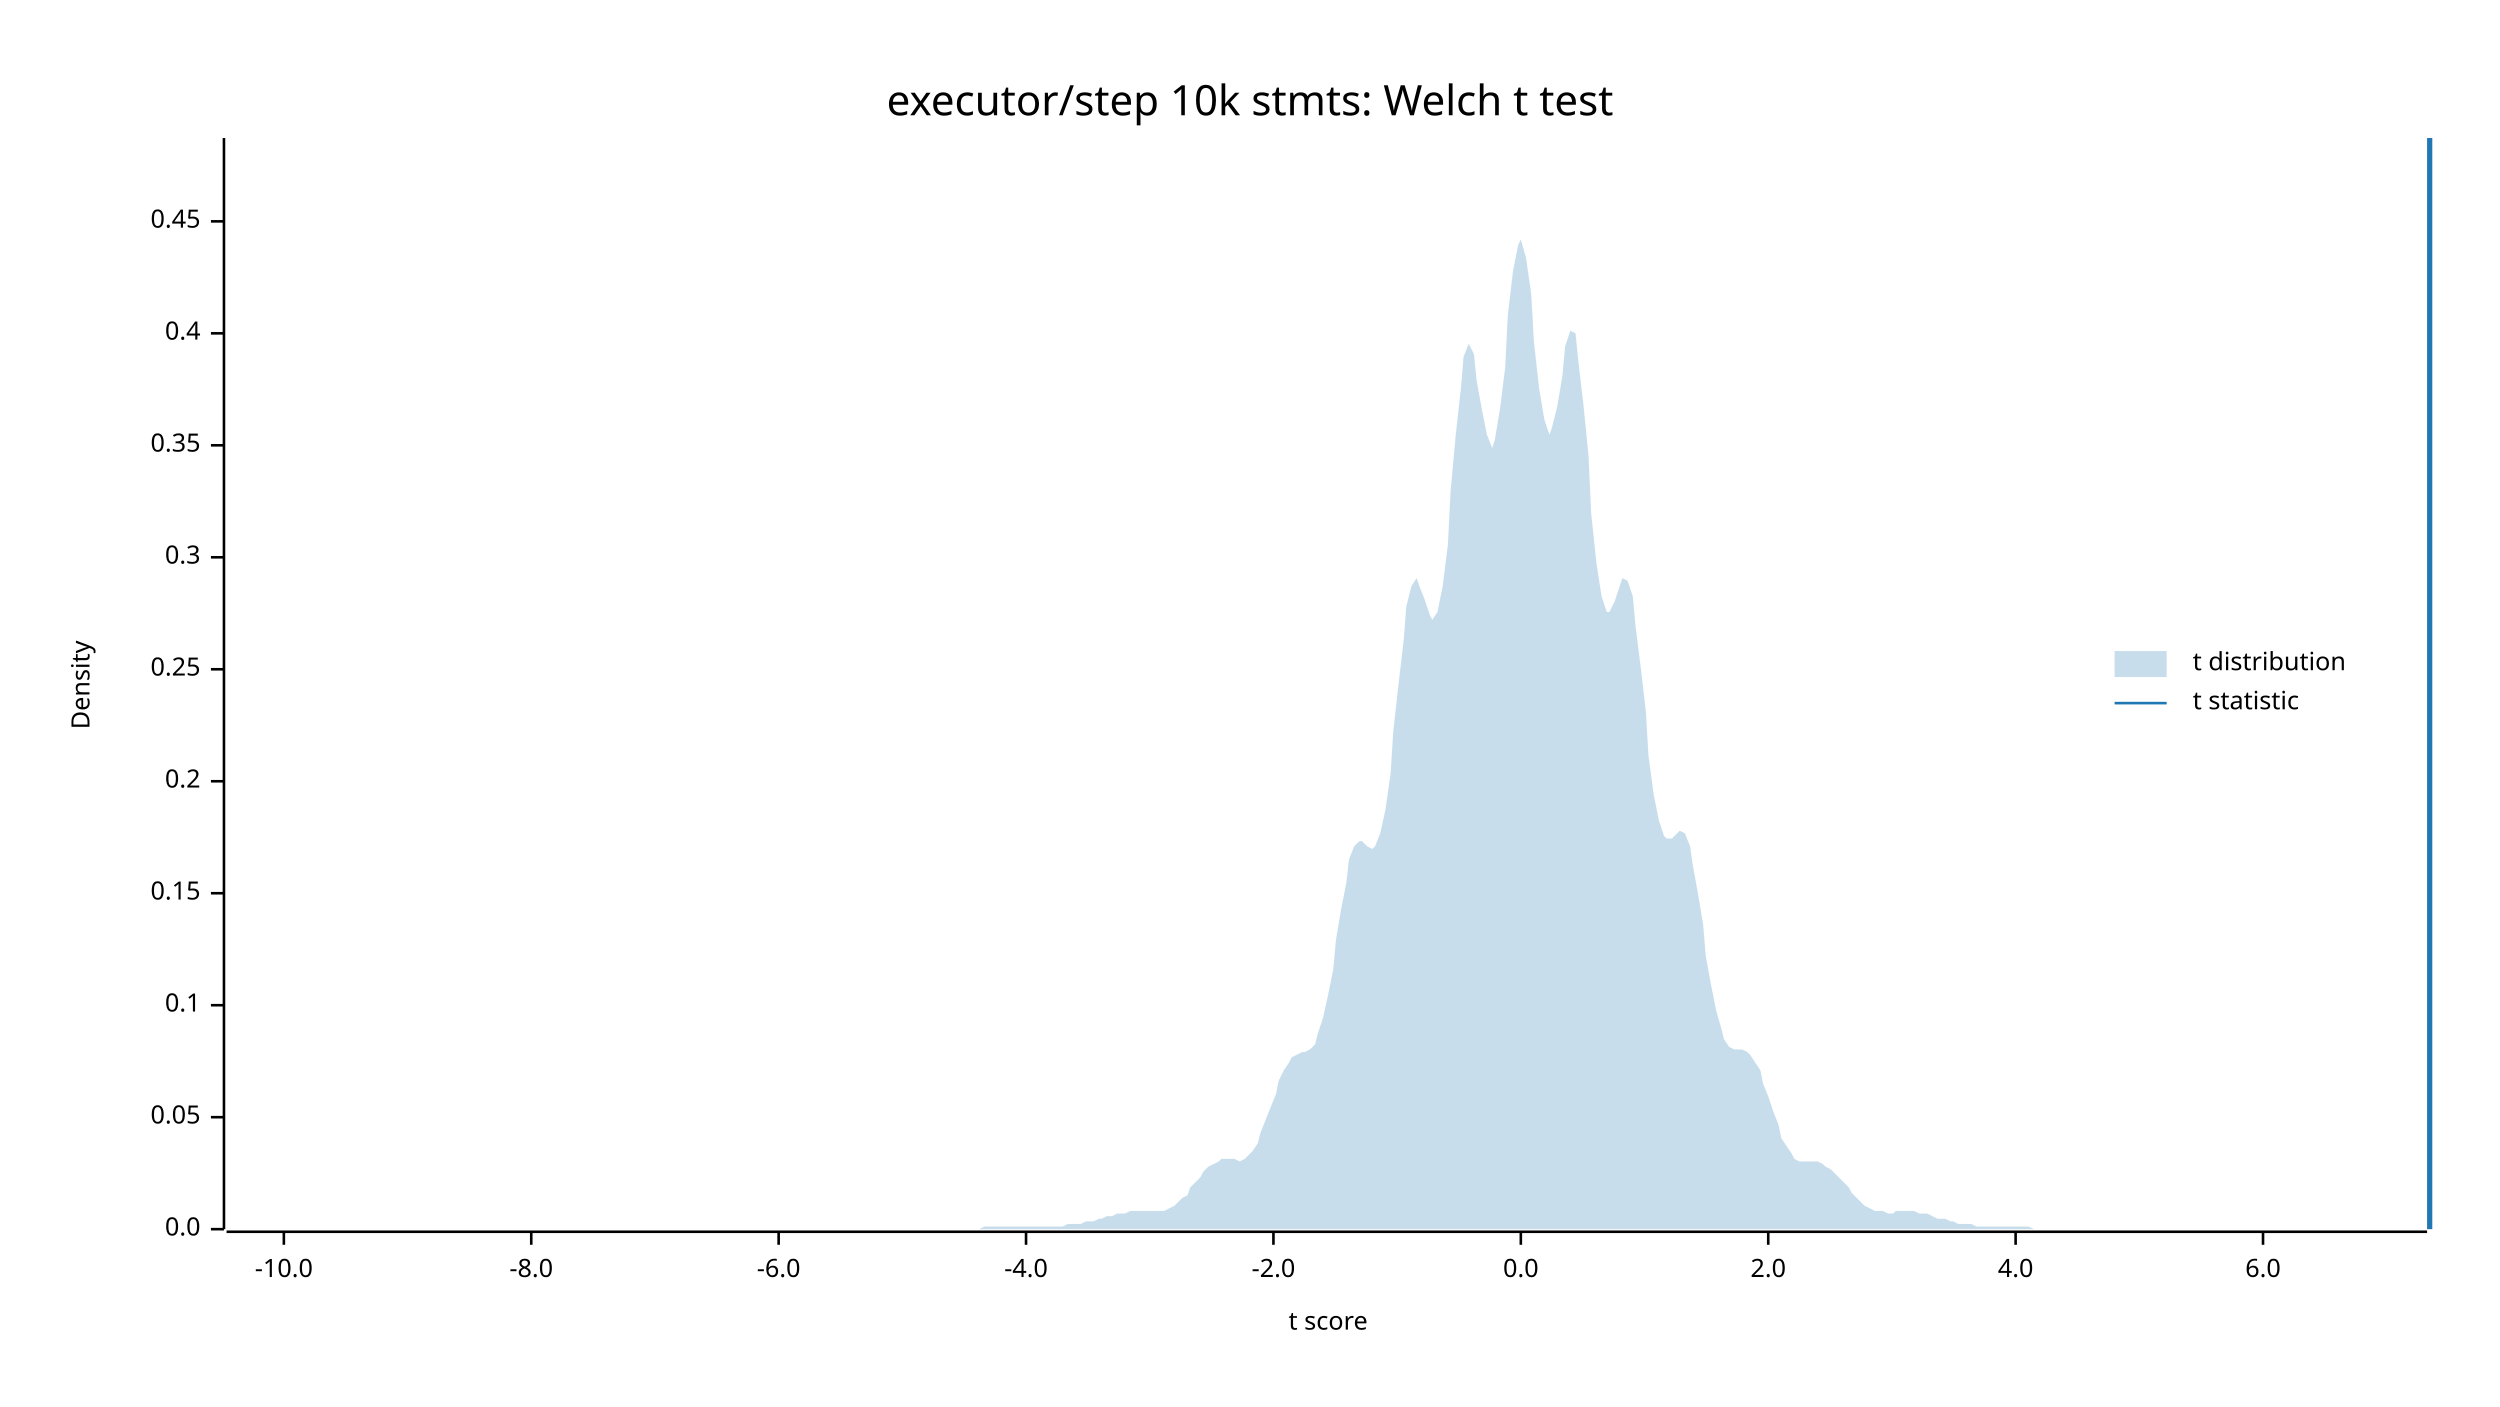
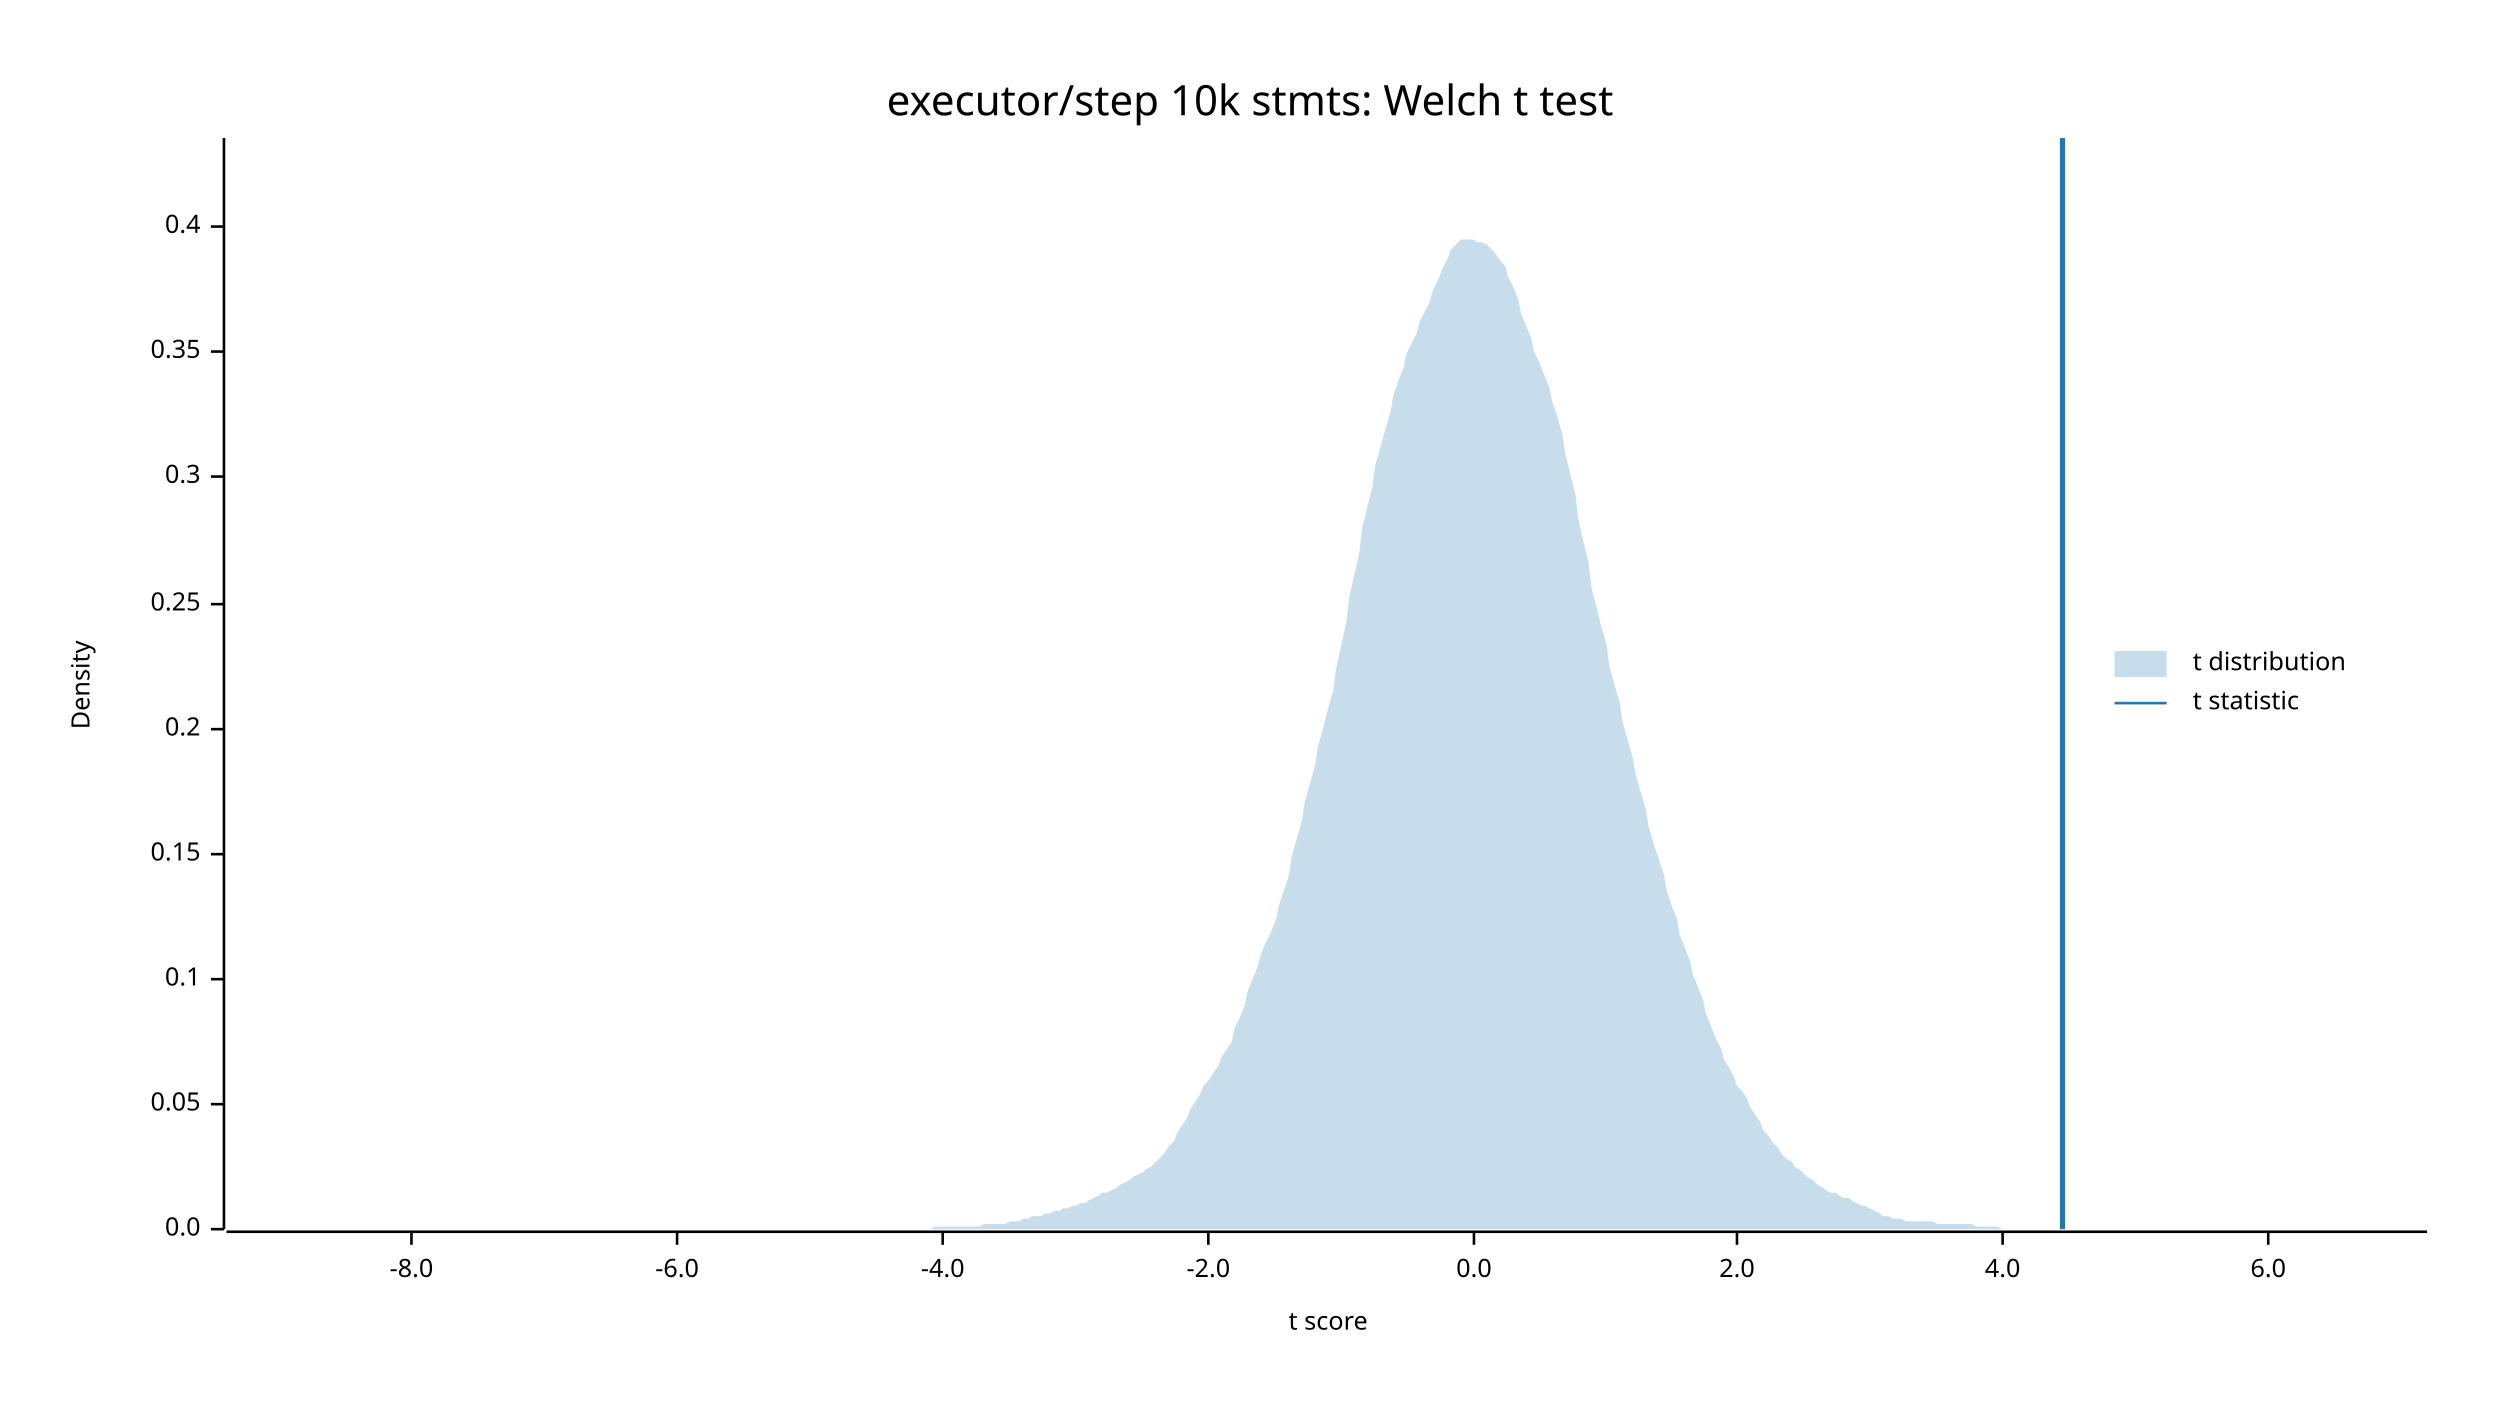
<svg xmlns="http://www.w3.org/2000/svg" width="960" height="540" viewBox="0 0 960 540">
  <text x="480" y="32" dy="0.76em" text-anchor="middle" font-family="sans-serif" font-size="16.129" opacity="1" fill="#000000">
executor/step 10k stmts: Welch t test
</text>
  <text x="27" y="263" dy="0.76em" text-anchor="middle" font-family="sans-serif" font-size="9.677" opacity="1" fill="#000000" transform="rotate(270, 27, 263)">
Density
</text>
  <text x="510" y="513" dy="-0.5ex" text-anchor="middle" font-family="sans-serif" font-size="9.677" opacity="1" fill="#000000">
t score
</text>
  <polyline fill="none" opacity="1" stroke="#000000" stroke-width="1" points="86,53 86,472 " />
  <text x="77" y="472" dy="0.5ex" text-anchor="end" font-family="sans-serif" font-size="9.677" opacity="1" fill="#000000">
0.0
</text>
  <polyline fill="none" opacity="1" stroke="#000000" stroke-width="1" points="81,472 86,472 " />
-   <text x="77" y="429" dy="0.5ex" text-anchor="end" font-family="sans-serif" font-size="9.677" opacity="1" fill="#000000">
+   <text x="77" y="424" dy="0.5ex" text-anchor="end" font-family="sans-serif" font-size="9.677" opacity="1" fill="#000000">
0.05
</text>
-   <polyline fill="none" opacity="1" stroke="#000000" stroke-width="1" points="81,429 86,429 " />
-   <text x="77" y="386" dy="0.5ex" text-anchor="end" font-family="sans-serif" font-size="9.677" opacity="1" fill="#000000">
+   <polyline fill="none" opacity="1" stroke="#000000" stroke-width="1" points="81,424 86,424 " />
+   <text x="77" y="376" dy="0.5ex" text-anchor="end" font-family="sans-serif" font-size="9.677" opacity="1" fill="#000000">
0.1
</text>
-   <polyline fill="none" opacity="1" stroke="#000000" stroke-width="1" points="81,386 86,386 " />
-   <text x="77" y="343" dy="0.5ex" text-anchor="end" font-family="sans-serif" font-size="9.677" opacity="1" fill="#000000">
+   <polyline fill="none" opacity="1" stroke="#000000" stroke-width="1" points="81,376 86,376 " />
+   <text x="77" y="328" dy="0.5ex" text-anchor="end" font-family="sans-serif" font-size="9.677" opacity="1" fill="#000000">
0.15
</text>
-   <polyline fill="none" opacity="1" stroke="#000000" stroke-width="1" points="81,343 86,343 " />
-   <text x="77" y="300" dy="0.5ex" text-anchor="end" font-family="sans-serif" font-size="9.677" opacity="1" fill="#000000">
+   <polyline fill="none" opacity="1" stroke="#000000" stroke-width="1" points="81,328 86,328 " />
+   <text x="77" y="280" dy="0.5ex" text-anchor="end" font-family="sans-serif" font-size="9.677" opacity="1" fill="#000000">
0.2
</text>
-   <polyline fill="none" opacity="1" stroke="#000000" stroke-width="1" points="81,300 86,300 " />
-   <text x="77" y="257" dy="0.5ex" text-anchor="end" font-family="sans-serif" font-size="9.677" opacity="1" fill="#000000">
+   <polyline fill="none" opacity="1" stroke="#000000" stroke-width="1" points="81,280 86,280 " />
+   <text x="77" y="232" dy="0.5ex" text-anchor="end" font-family="sans-serif" font-size="9.677" opacity="1" fill="#000000">
0.25
</text>
-   <polyline fill="none" opacity="1" stroke="#000000" stroke-width="1" points="81,257 86,257 " />
-   <text x="77" y="214" dy="0.5ex" text-anchor="end" font-family="sans-serif" font-size="9.677" opacity="1" fill="#000000">
+   <polyline fill="none" opacity="1" stroke="#000000" stroke-width="1" points="81,232 86,232 " />
+   <text x="77" y="183" dy="0.5ex" text-anchor="end" font-family="sans-serif" font-size="9.677" opacity="1" fill="#000000">
0.3
</text>
-   <polyline fill="none" opacity="1" stroke="#000000" stroke-width="1" points="81,214 86,214 " />
-   <text x="77" y="171" dy="0.5ex" text-anchor="end" font-family="sans-serif" font-size="9.677" opacity="1" fill="#000000">
+   <polyline fill="none" opacity="1" stroke="#000000" stroke-width="1" points="81,183 86,183 " />
+   <text x="77" y="135" dy="0.5ex" text-anchor="end" font-family="sans-serif" font-size="9.677" opacity="1" fill="#000000">
0.35
</text>
-   <polyline fill="none" opacity="1" stroke="#000000" stroke-width="1" points="81,171 86,171 " />
-   <text x="77" y="128" dy="0.5ex" text-anchor="end" font-family="sans-serif" font-size="9.677" opacity="1" fill="#000000">
+   <polyline fill="none" opacity="1" stroke="#000000" stroke-width="1" points="81,135 86,135 " />
+   <text x="77" y="87" dy="0.5ex" text-anchor="end" font-family="sans-serif" font-size="9.677" opacity="1" fill="#000000">
0.4
</text>
-   <polyline fill="none" opacity="1" stroke="#000000" stroke-width="1" points="81,128 86,128 " />
-   <text x="77" y="85" dy="0.5ex" text-anchor="end" font-family="sans-serif" font-size="9.677" opacity="1" fill="#000000">
- 0.45
- </text>
-   <polyline fill="none" opacity="1" stroke="#000000" stroke-width="1" points="81,85 86,85 " />
+   <polyline fill="none" opacity="1" stroke="#000000" stroke-width="1" points="81,87 86,87 " />
  <polyline fill="none" opacity="1" stroke="#000000" stroke-width="1" points="87,473 932,473 " />
-   <text x="109" y="483" dy="0.76em" text-anchor="middle" font-family="sans-serif" font-size="9.677" opacity="1" fill="#000000">
- -10.0
- </text>
-   <polyline fill="none" opacity="1" stroke="#000000" stroke-width="1" points="109,473 109,478 " />
-   <text x="204" y="483" dy="0.76em" text-anchor="middle" font-family="sans-serif" font-size="9.677" opacity="1" fill="#000000">
+   <text x="158" y="483" dy="0.76em" text-anchor="middle" font-family="sans-serif" font-size="9.677" opacity="1" fill="#000000">
-8.0
</text>
-   <polyline fill="none" opacity="1" stroke="#000000" stroke-width="1" points="204,473 204,478 " />
-   <text x="299" y="483" dy="0.76em" text-anchor="middle" font-family="sans-serif" font-size="9.677" opacity="1" fill="#000000">
+   <polyline fill="none" opacity="1" stroke="#000000" stroke-width="1" points="158,473 158,478 " />
+   <text x="260" y="483" dy="0.76em" text-anchor="middle" font-family="sans-serif" font-size="9.677" opacity="1" fill="#000000">
-6.0
</text>
-   <polyline fill="none" opacity="1" stroke="#000000" stroke-width="1" points="299,473 299,478 " />
-   <text x="394" y="483" dy="0.76em" text-anchor="middle" font-family="sans-serif" font-size="9.677" opacity="1" fill="#000000">
+   <polyline fill="none" opacity="1" stroke="#000000" stroke-width="1" points="260,473 260,478 " />
+   <text x="362" y="483" dy="0.76em" text-anchor="middle" font-family="sans-serif" font-size="9.677" opacity="1" fill="#000000">
-4.0
</text>
-   <polyline fill="none" opacity="1" stroke="#000000" stroke-width="1" points="394,473 394,478 " />
-   <text x="489" y="483" dy="0.76em" text-anchor="middle" font-family="sans-serif" font-size="9.677" opacity="1" fill="#000000">
+   <polyline fill="none" opacity="1" stroke="#000000" stroke-width="1" points="362,473 362,478 " />
+   <text x="464" y="483" dy="0.76em" text-anchor="middle" font-family="sans-serif" font-size="9.677" opacity="1" fill="#000000">
-2.0
</text>
-   <polyline fill="none" opacity="1" stroke="#000000" stroke-width="1" points="489,473 489,478 " />
-   <text x="584" y="483" dy="0.76em" text-anchor="middle" font-family="sans-serif" font-size="9.677" opacity="1" fill="#000000">
+   <polyline fill="none" opacity="1" stroke="#000000" stroke-width="1" points="464,473 464,478 " />
+   <text x="566" y="483" dy="0.76em" text-anchor="middle" font-family="sans-serif" font-size="9.677" opacity="1" fill="#000000">
0.0
</text>
-   <polyline fill="none" opacity="1" stroke="#000000" stroke-width="1" points="584,473 584,478 " />
-   <text x="679" y="483" dy="0.76em" text-anchor="middle" font-family="sans-serif" font-size="9.677" opacity="1" fill="#000000">
+   <polyline fill="none" opacity="1" stroke="#000000" stroke-width="1" points="566,473 566,478 " />
+   <text x="667" y="483" dy="0.76em" text-anchor="middle" font-family="sans-serif" font-size="9.677" opacity="1" fill="#000000">
2.0
</text>
-   <polyline fill="none" opacity="1" stroke="#000000" stroke-width="1" points="679,473 679,478 " />
-   <text x="774" y="483" dy="0.76em" text-anchor="middle" font-family="sans-serif" font-size="9.677" opacity="1" fill="#000000">
+   <polyline fill="none" opacity="1" stroke="#000000" stroke-width="1" points="667,473 667,478 " />
+   <text x="769" y="483" dy="0.76em" text-anchor="middle" font-family="sans-serif" font-size="9.677" opacity="1" fill="#000000">
4.0
</text>
-   <polyline fill="none" opacity="1" stroke="#000000" stroke-width="1" points="774,473 774,478 " />
-   <text x="869" y="483" dy="0.76em" text-anchor="middle" font-family="sans-serif" font-size="9.677" opacity="1" fill="#000000">
+   <polyline fill="none" opacity="1" stroke="#000000" stroke-width="1" points="769,473 769,478 " />
+   <text x="871" y="483" dy="0.76em" text-anchor="middle" font-family="sans-serif" font-size="9.677" opacity="1" fill="#000000">
6.0
</text>
-   <polyline fill="none" opacity="1" stroke="#000000" stroke-width="1" points="869,473 869,478 " />
-   <polygon opacity="0.25" fill="#1F78B4" points="87,472 88,472 90,472 92,472 93,472 95,472 97,472 98,472 100,472 102,472 103,472 105,472 107,472 109,472 110,472 112,472 114,472 115,472 117,472 119,472 120,472 122,472 124,472 125,472 127,472 129,472 131,472 132,472 134,472 136,472 137,472 139,472 141,472 142,472 144,472 146,472 147,472 149,472 151,472 153,472 154,472 156,472 158,472 159,472 161,472 163,472 164,472 166,472 168,472 169,472 171,472 173,472 175,472 176,472 178,472 180,472 181,472 183,472 185,472 186,472 188,472 190,472 191,472 193,472 195,472 197,472 198,472 200,472 202,472 203,472 205,472 207,472 208,472 210,472 212,472 214,472 215,472 217,472 219,472 220,472 222,472 224,472 225,472 227,472 229,472 230,472 232,472 234,472 236,472 237,472 239,472 241,472 242,472 244,472 246,472 247,472 249,472 251,472 252,472 254,472 256,472 258,472 259,472 261,472 263,472 264,472 266,472 268,472 269,472 271,472 273,472 274,472 276,472 278,472 280,472 281,472 283,472 285,472 286,472 288,472 290,472 291,472 293,472 295,472 296,472 298,472 300,472 302,472 303,472 305,472 307,472 308,472 310,472 312,472 313,472 315,472 317,472 318,472 320,472 322,472 324,472 325,472 327,472 329,472 330,472 332,472 334,472 335,472 337,472 339,472 341,472 342,472 344,472 346,472 347,472 349,472 351,472 352,472 354,472 356,472 357,472 359,472 361,472 363,472 364,472 366,472 368,472 369,472 371,472 373,472 374,472 376,472 378,471 379,471 381,471 383,471 385,471 386,471 388,471 390,471 391,471 393,471 395,471 396,471 398,471 400,471 401,471 403,471 405,471 407,471 408,471 410,470 412,470 413,470 415,470 417,469 418,469 420,469 422,468 423,468 425,467 427,467 429,466 430,466 432,466 434,465 435,465 437,465 439,465 440,465 442,465 444,465 445,465 447,465 449,464 451,463 452,462 454,460 456,459 457,456 459,454 461,452 462,450 464,448 466,447 468,446 469,445 471,445 473,445 474,445 476,446 478,445 479,444 481,442 483,439 484,435 486,430 488,425 490,420 491,415 493,411 495,408 496,406 498,405 500,404 501,404 503,403 505,401 506,397 508,391 510,382 512,372 513,361 515,349 517,339 518,330 520,325 522,323 523,323 525,325 527,326 528,325 530,320 532,311 534,297 535,281 537,263 539,246 540,233 542,225 544,222 545,225 547,230 549,236 550,238 552,235 554,225 556,209 557,189 559,167 561,149 562,137 564,132 566,136 567,146 569,157 571,167 573,172 574,169 576,157 578,141 579,121 581,104 583,94 584,92 586,99 588,113 589,131 591,149 593,161 595,167 596,164 598,156 600,144 601,133 603,127 605,128 606,138 608,155 610,175 611,197 613,216 615,229 617,235 618,235 620,231 622,225 623,222 625,223 627,229 628,240 630,256 632,273 633,290 635,305 637,315 639,321 640,322 642,322 644,320 645,319 647,320 649,325 650,332 652,343 654,355 655,367 657,378 659,388 661,395 662,399 664,402 666,403 667,403 669,403 671,404 672,405 674,408 676,411 677,416 679,421 681,427 683,432 684,437 686,440 688,443 689,445 691,446 693,446 694,446 696,446 698,446 700,447 701,448 703,449 705,451 706,452 708,454 710,456 711,458 713,460 715,462 716,463 718,464 720,465 722,465 723,465 725,466 727,466 728,465 730,465 732,465 733,465 735,465 737,466 738,466 740,466 742,467 744,468 745,468 747,468 749,469 750,469 752,470 754,470 755,470 757,470 759,471 760,471 762,471 764,471 766,471 767,471 769,471 771,471 772,471 774,471 776,471 777,471 779,471 781,472 782,472 784,472 786,472 788,472 789,472 791,472 793,472 794,472 796,472 798,472 799,472 801,472 803,472 804,472 806,472 808,472 810,472 811,472 813,472 815,472 816,472 818,472 820,472 821,472 823,472 825,472 827,472 828,472 830,472 832,472 833,472 835,472 837,472 838,472 840,472 842,472 843,472 845,472 847,472 849,472 850,472 852,472 854,472 855,472 857,472 859,472 860,472 862,472 864,472 865,472 867,472 869,472 871,472 872,472 874,472 876,472 877,472 879,472 881,472 882,472 884,472 886,472 887,472 889,472 891,472 893,472 894,472 896,472 898,472 899,472 901,472 903,472 904,472 906,472 908,472 909,472 911,472 913,472 915,472 916,472 918,472 920,472 921,472 923,472 925,472 926,472 928,472 930,472 932,472 932,472 87,472 " />
-   <polyline fill="none" opacity="1" stroke="#1F78B4" stroke-width="2" points="933,472 933,53 " />
+   <polyline fill="none" opacity="1" stroke="#000000" stroke-width="1" points="871,473 871,478 " />
+   <polygon opacity="0.25" fill="#1F78B4" points="87,472 88,472 90,472 92,472 93,472 95,472 97,472 98,472 100,472 102,472 103,472 105,472 107,472 109,472 110,472 112,472 114,472 115,472 117,472 119,472 120,472 122,472 124,472 125,472 127,472 129,472 131,472 132,472 134,472 136,472 137,472 139,472 141,472 142,472 144,472 146,472 147,472 149,472 151,472 153,472 154,472 156,472 158,472 159,472 161,472 163,472 164,472 166,472 168,472 169,472 171,472 173,472 175,472 176,472 178,472 180,472 181,472 183,472 185,472 186,472 188,472 190,472 191,472 193,472 195,472 197,472 198,472 200,472 202,472 203,472 205,472 207,472 208,472 210,472 212,472 214,472 215,472 217,472 219,472 220,472 222,472 224,472 225,472 227,472 229,472 230,472 232,472 234,472 236,472 237,472 239,472 241,472 242,472 244,472 246,472 247,472 249,472 251,472 252,472 254,472 256,472 258,472 259,472 261,472 263,472 264,472 266,472 268,472 269,472 271,472 273,472 274,472 276,472 278,472 280,472 281,472 283,472 285,472 286,472 288,472 290,472 291,472 293,472 295,472 296,472 298,472 300,472 302,472 303,472 305,472 307,472 308,472 310,472 312,472 313,472 315,472 317,472 318,472 320,472 322,472 324,472 325,472 327,472 329,472 330,472 332,472 334,472 335,472 337,472 339,472 341,472 342,472 344,472 346,472 347,472 349,472 351,472 352,472 354,472 356,472 357,472 359,471 361,471 363,471 364,471 366,471 368,471 369,471 371,471 373,471 374,471 376,471 378,470 379,470 381,470 383,470 385,470 386,470 388,469 390,469 391,469 393,468 395,468 396,467 398,467 400,467 401,466 403,466 405,465 407,465 408,464 410,464 412,463 413,463 415,462 417,462 418,461 420,460 422,459 423,458 425,458 427,457 429,456 430,455 432,454 434,453 435,452 437,451 439,450 440,449 442,448 444,446 445,445 447,443 449,440 451,438 452,435 454,432 456,429 457,426 459,423 461,420 462,417 464,415 466,412 468,409 469,406 471,403 473,400 474,395 476,391 478,386 479,381 481,376 483,371 484,367 486,362 488,358 490,353 491,348 493,342 495,336 496,329 498,322 500,315 501,308 503,301 505,294 506,287 508,280 510,272 512,265 513,257 515,248 517,239 518,230 520,221 522,212 523,203 525,195 527,187 528,179 530,172 532,165 534,158 535,152 537,146 539,141 540,136 542,132 544,128 545,124 547,120 549,116 550,112 552,108 554,103 556,99 557,96 559,94 561,92 562,92 564,92 566,92 567,93 569,93 571,94 573,96 574,97 576,100 578,102 579,106 581,110 583,115 584,120 586,125 588,130 589,135 591,139 593,144 595,149 596,154 598,160 600,167 601,174 603,182 605,190 606,199 608,208 610,216 611,225 613,233 615,241 617,248 618,256 620,263 622,270 623,277 625,284 627,291 628,297 630,304 632,311 633,317 635,324 637,330 639,336 640,342 642,348 644,353 645,359 647,364 649,369 650,374 652,379 654,384 655,389 657,394 659,399 661,403 662,407 664,410 666,414 667,417 669,419 671,422 672,425 674,428 676,431 677,434 679,436 681,439 683,441 684,443 686,445 688,446 689,448 691,449 693,451 694,452 696,453 698,455 700,456 701,457 703,458 705,458 706,459 708,460 710,460 711,461 713,462 715,463 716,463 718,464 720,465 722,466 723,467 725,467 727,468 728,468 730,468 732,469 733,469 735,469 737,469 738,469 740,469 742,469 744,470 745,470 747,470 749,470 750,470 752,470 754,470 755,470 757,470 759,471 760,471 762,471 764,471 766,471 767,471 769,472 771,472 772,472 774,472 776,472 777,472 779,472 781,472 782,472 784,472 786,472 788,472 789,472 791,472 793,472 794,472 796,472 798,472 799,472 801,472 803,472 804,472 806,472 808,472 810,472 811,472 813,472 815,472 816,472 818,472 820,472 821,472 823,472 825,472 827,472 828,472 830,472 832,472 833,472 835,472 837,472 838,472 840,472 842,472 843,472 845,472 847,472 849,472 850,472 852,472 854,472 855,472 857,472 859,472 860,472 862,472 864,472 865,472 867,472 869,472 871,472 872,472 874,472 876,472 877,472 879,472 881,472 882,472 884,472 886,472 887,472 889,472 891,472 893,472 894,472 896,472 898,472 899,472 901,472 903,472 904,472 906,472 908,472 909,472 911,472 913,472 915,472 916,472 918,472 920,472 921,472 923,472 925,472 926,472 928,472 930,472 932,472 932,472 87,472 " />
+   <polyline fill="none" opacity="1" stroke="#1F78B4" stroke-width="2" points="792,472 792,53 " />
  <text x="842" y="250" dy="0.76em" text-anchor="start" font-family="sans-serif" font-size="9.677" opacity="1" fill="#000000">
t distribution
</text>
  <text x="842" y="265" dy="0.76em" text-anchor="start" font-family="sans-serif" font-size="9.677" opacity="1" fill="#000000">
t statistic
</text>
  <rect x="812" y="250" width="20" height="10" opacity="0.25" fill="#1F78B4" stroke="none" />
  <polyline fill="none" opacity="1" stroke="#1F78B4" stroke-width="1" points="812,270 832,270 " />
</svg>
